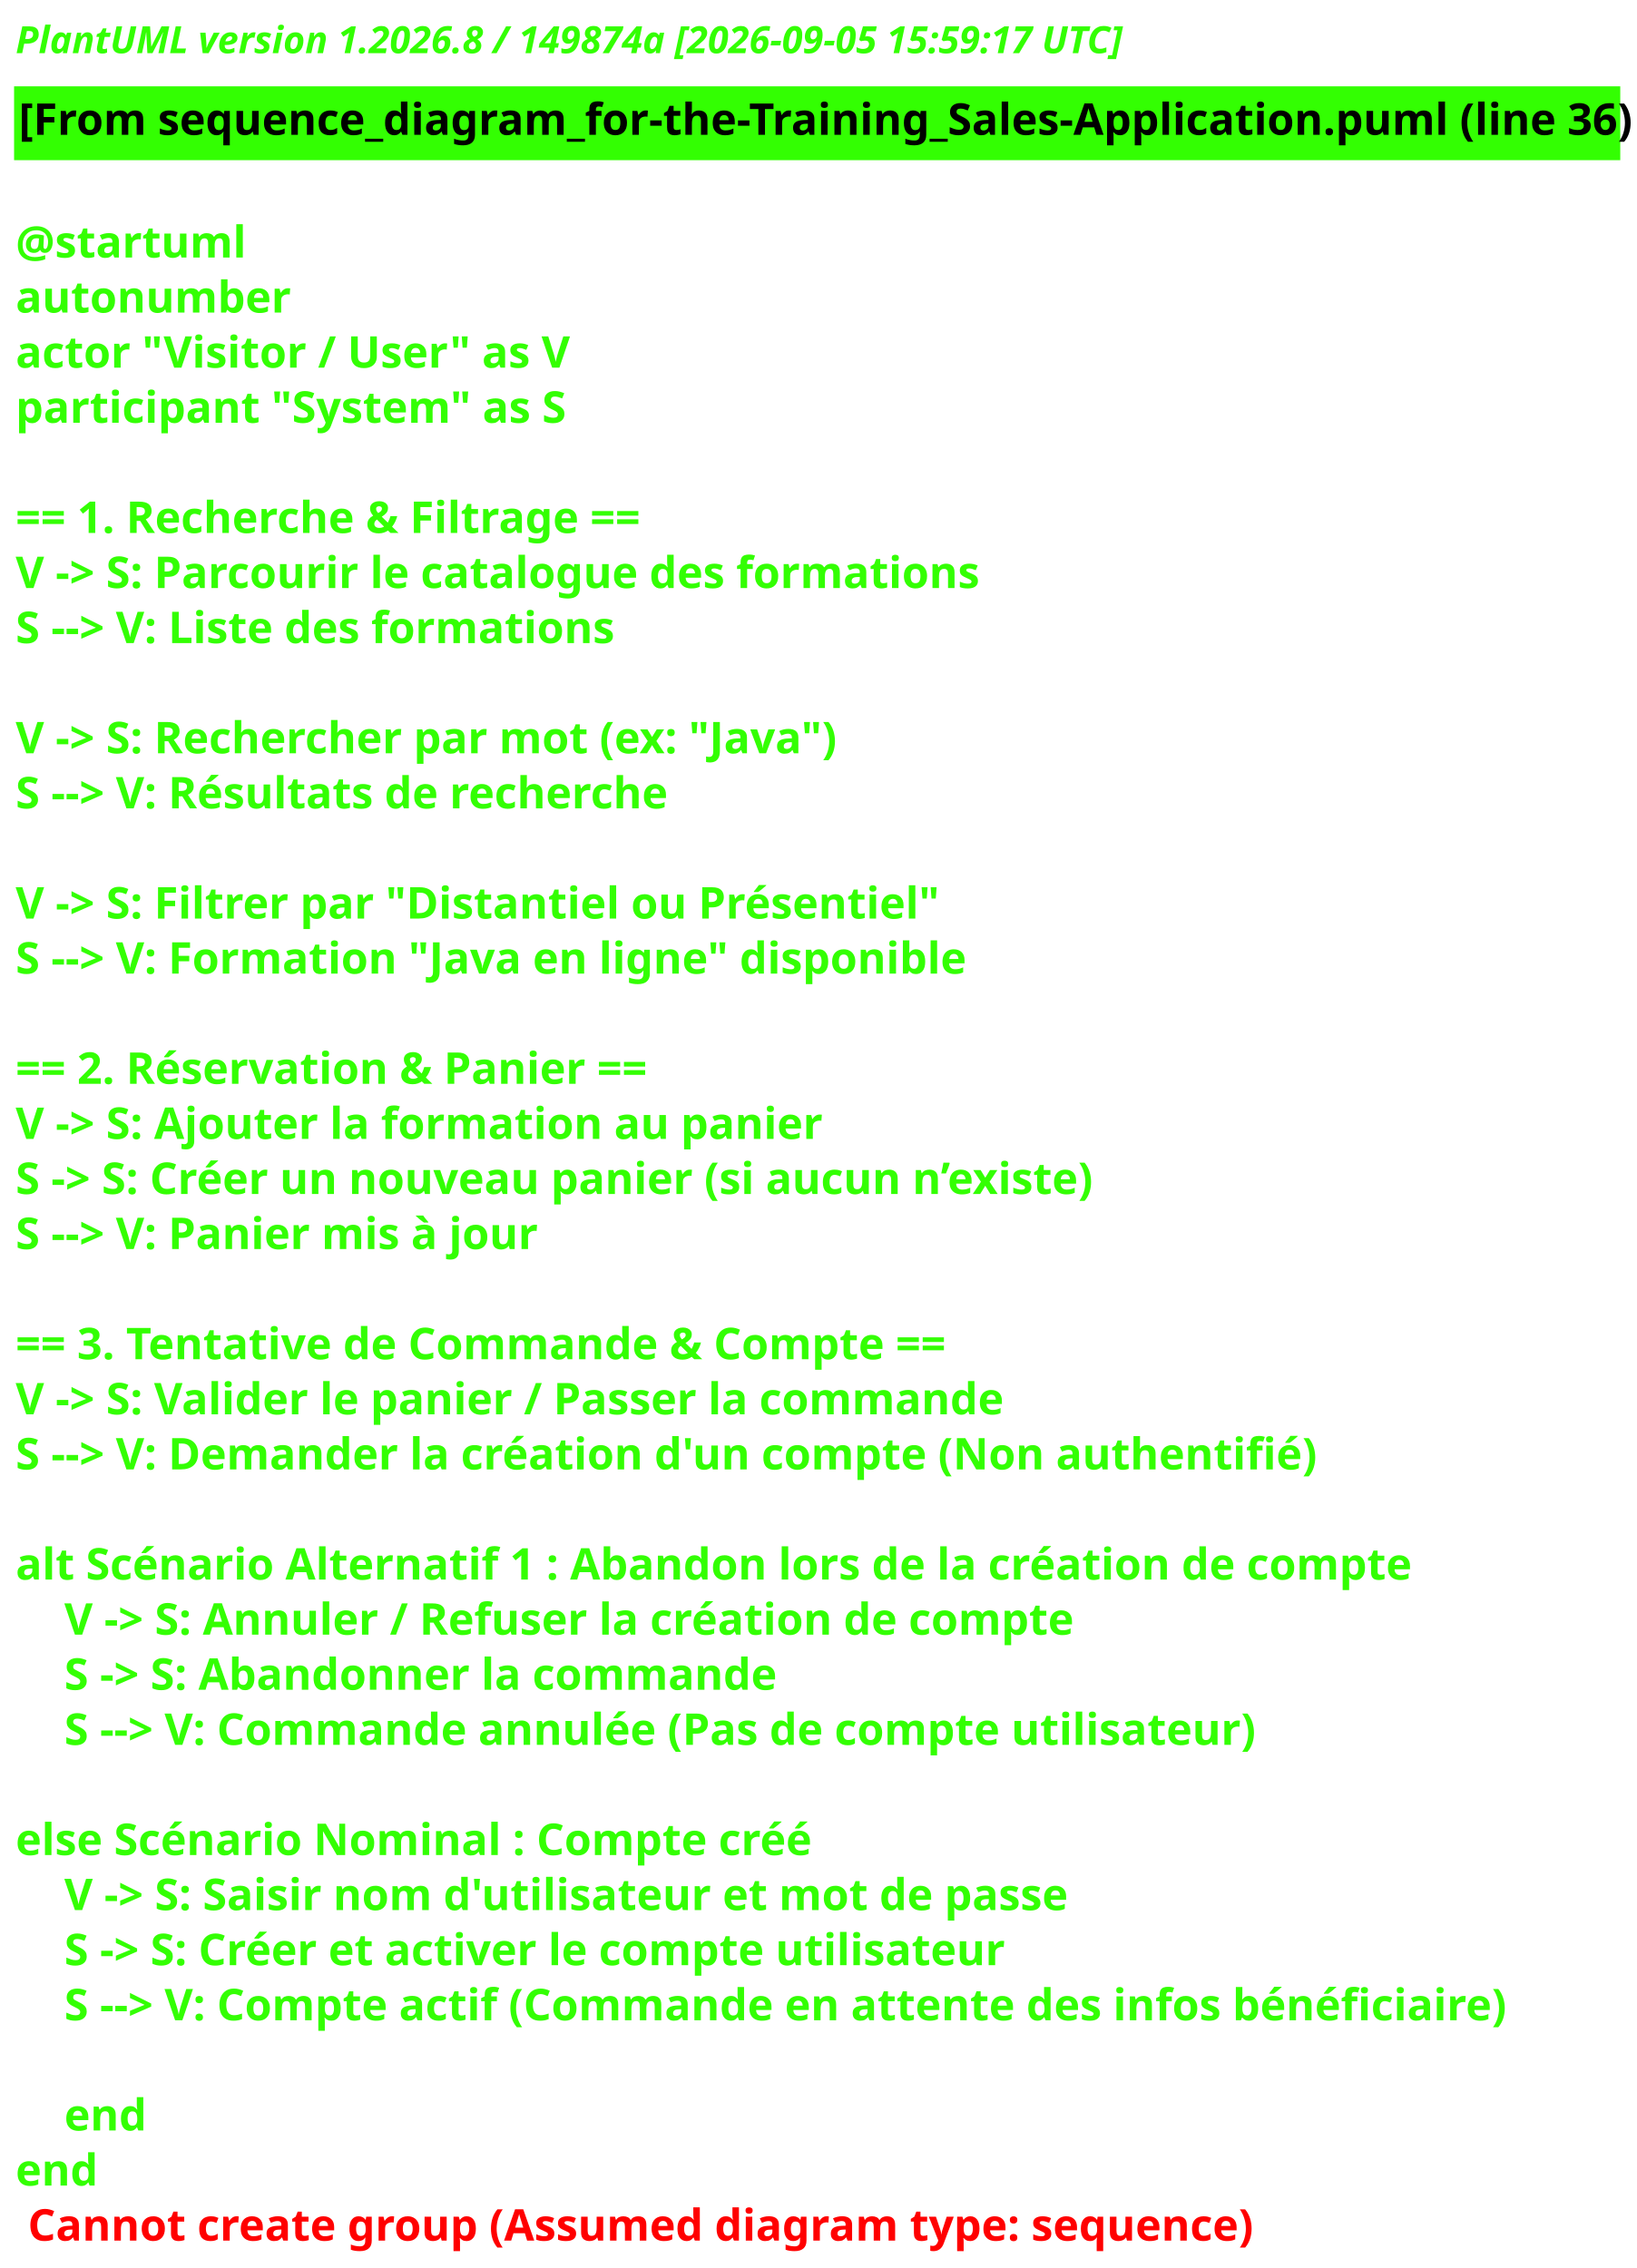
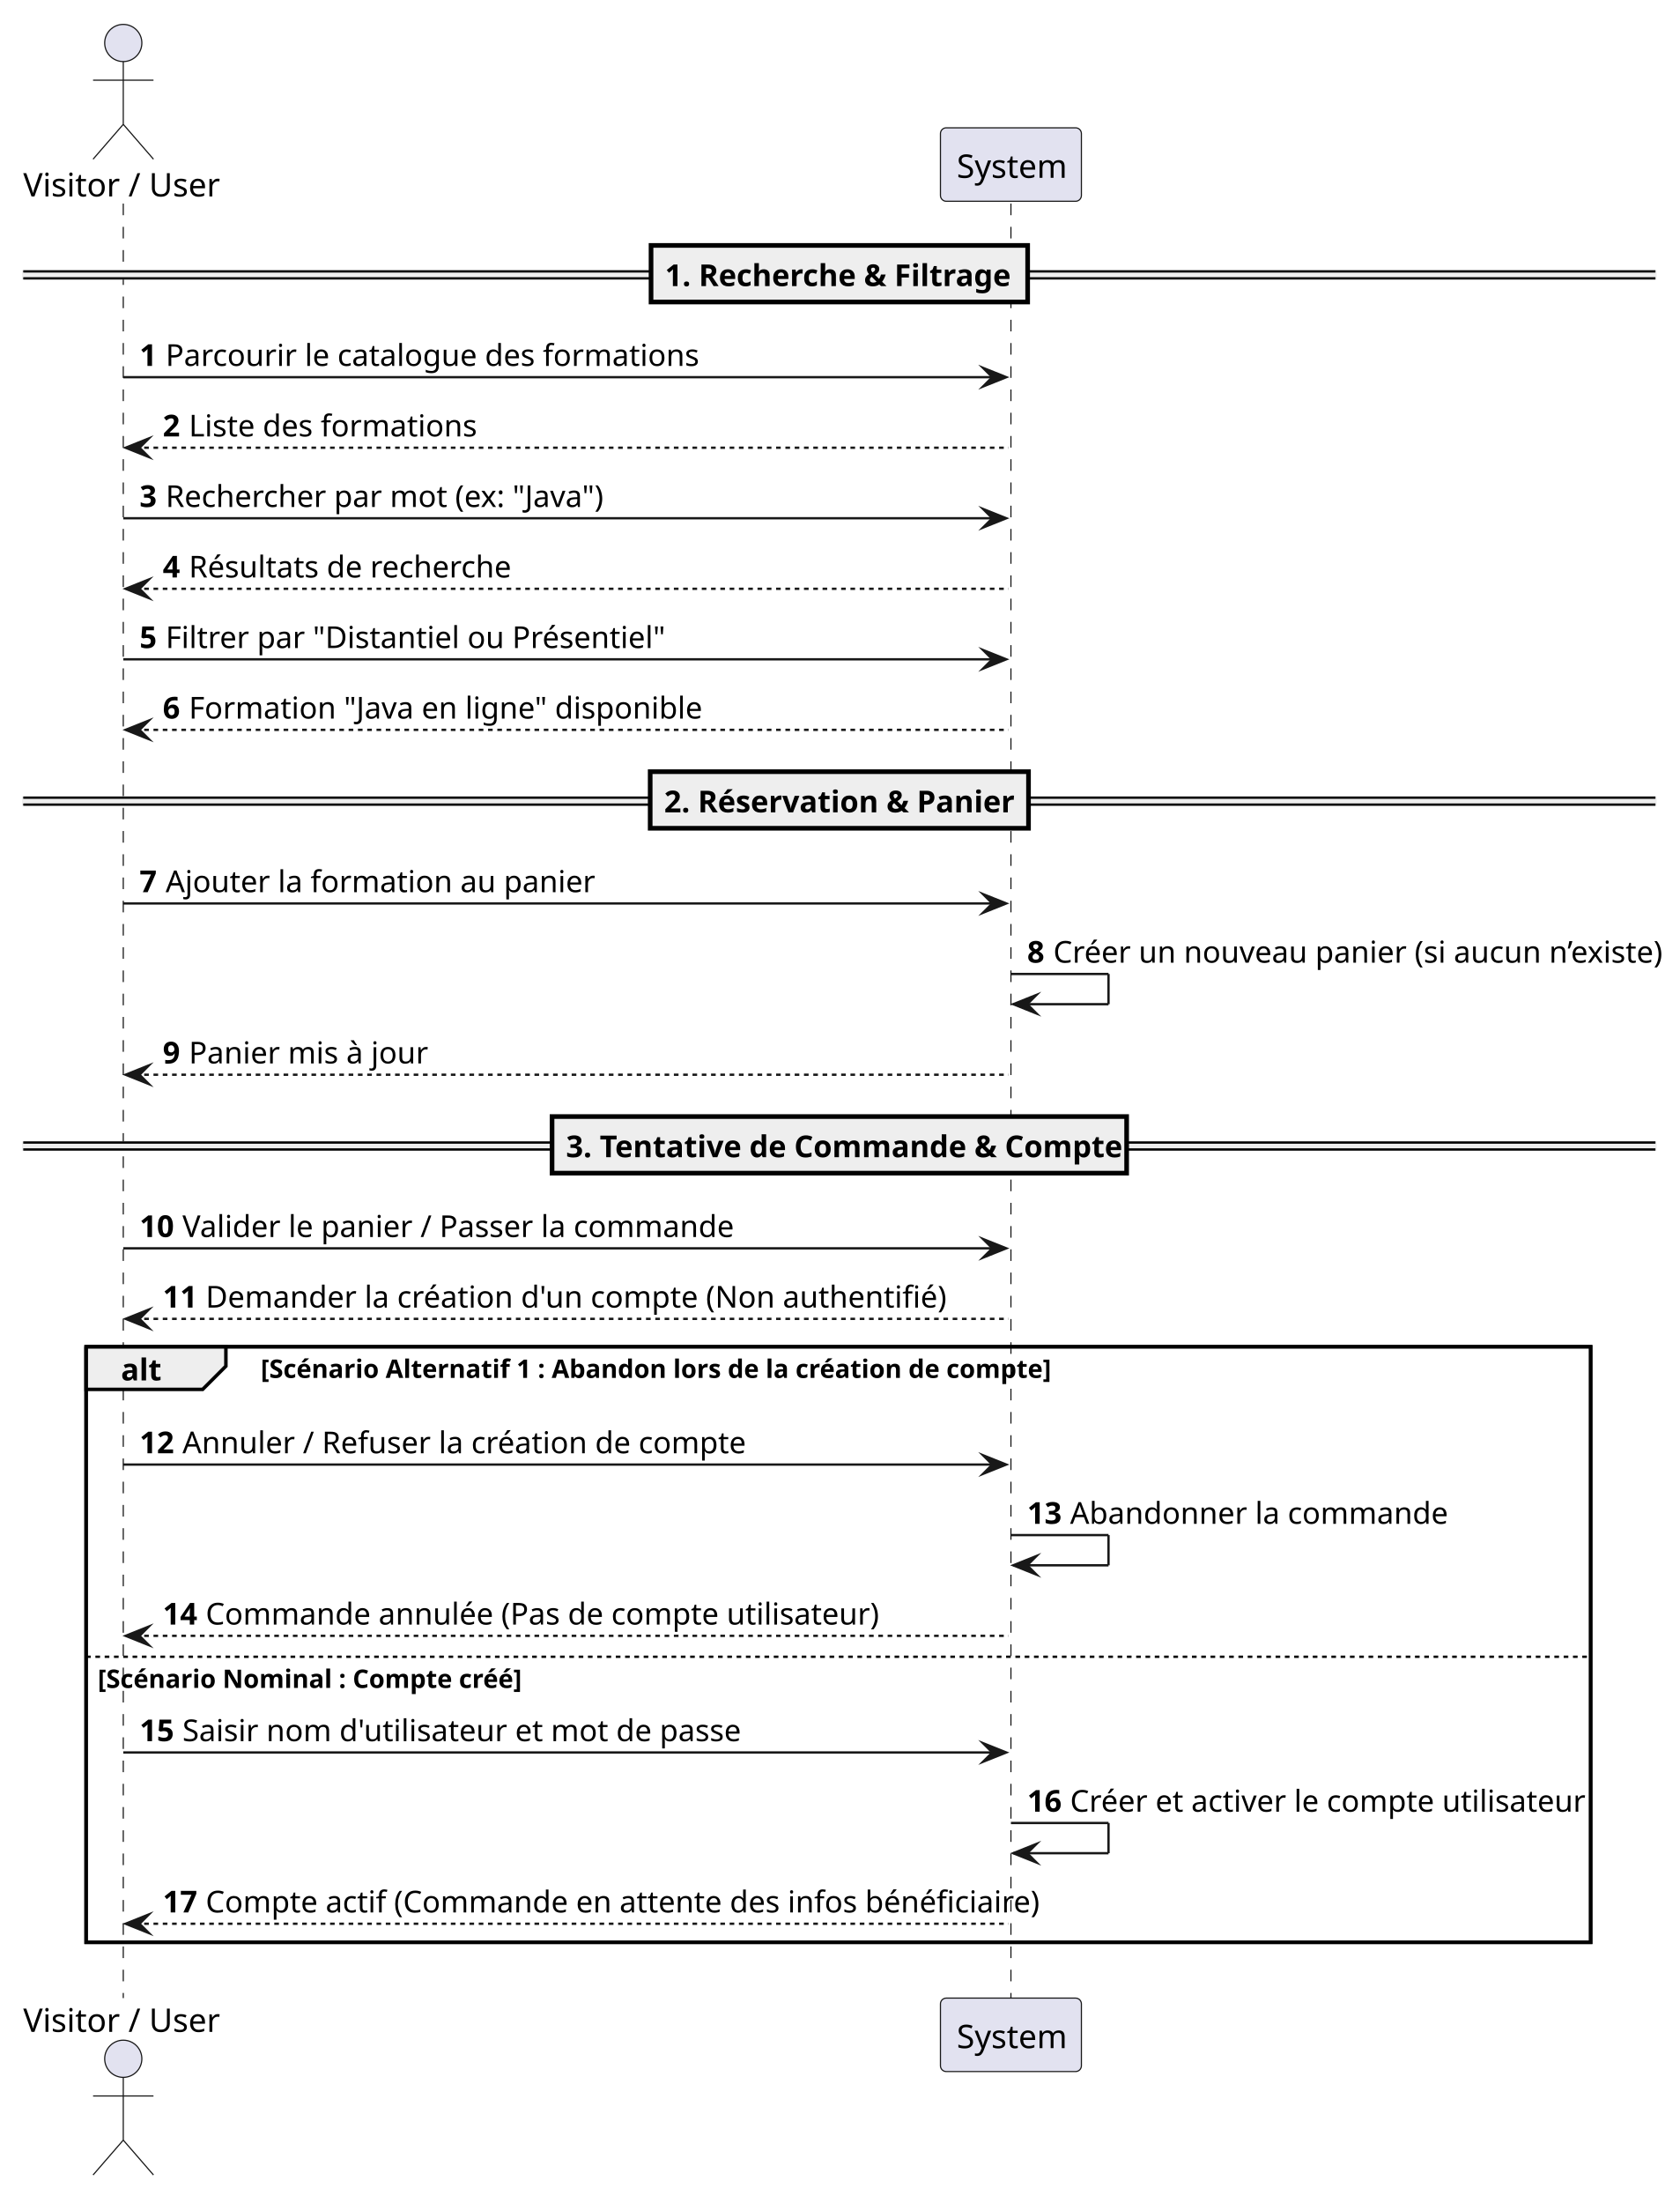
- <svg xmlns="http://www.w3.org/2000/svg" version="1.1" style="width:523px;height:725px;background:#000000;" width="523px" height="725px" viewBox="0 0 523 725" zoomAndPan="magnify" preserveAspectRatio="none" contentStyleType="text/css">
+ <svg xmlns="http://www.w3.org/2000/svg" version="1.1" data-diagram-type="SEQUENCE" style="width:723px;height:948px;background:#FFFFFF;" width="723px" height="948px" viewBox="0 0 723 948" zoomAndPan="magnify" preserveAspectRatio="none" contentStyleType="text/css">
  <defs />
  <g font-family="sans-serif" lengthAdjust="spacing">
-     <text x="5" y="17" fill="#33FF02" font-size="12" textLength="360.188" font-weight="700" font-style="italic">PlantUML version 1.2026.8 / 149874a [2026-09-05 15:59:17 UTC]</text>
-     <rect x="5" y="28.094" width="512.31" height="22.609" fill="#33FF02" style="stroke:#33FF02;stroke-width:1;" />
-     <text x="6" y="43.094" fill="#000" font-size="14" textLength="510.31" font-weight="700">[From sequence_diagram_for-the-Training_Sales-Application.puml (line 36) ]</text>
-     <text x="5" y="64.703" fill="#33FF02" font-size="14" font-weight="700"> </text>
-     <text x="5" y="82.313" fill="#33FF02" font-size="14" textLength="68.886" font-weight="700">@startuml</text>
-     <text x="5" y="99.922" fill="#33FF02" font-size="14" textLength="80.89" font-weight="700">autonumber</text>
-     <text x="5" y="117.531" fill="#33FF02" font-size="14" textLength="170.454" font-weight="700">actor "Visitor / User" as V</text>
-     <text x="5" y="135.141" fill="#33FF02" font-size="14" textLength="171.227" font-weight="700">participant "System" as S</text>
-     <text x="5" y="152.75" fill="#33FF02" font-size="14" font-weight="700"> </text>
-     <text x="5" y="170.359" fill="#33FF02" font-size="14" textLength="196.096" font-weight="700">== 1. Recherche &amp; Filtrage ==</text>
-     <text x="5" y="187.969" fill="#33FF02" font-size="14" textLength="299.141" font-weight="700">V -&gt; S: Parcourir le catalogue des formations</text>
-     <text x="5" y="205.578" fill="#33FF02" font-size="14" textLength="189.424" font-weight="700">S --&gt; V: Liste des formations</text>
-     <text x="5" y="223.188" fill="#33FF02" font-size="14" font-weight="700"> </text>
-     <text x="5" y="240.797" fill="#33FF02" font-size="14" textLength="261.871" font-weight="700">V -&gt; S: Rechercher par mot (ex: "Java")</text>
-     <text x="5" y="258.406" fill="#33FF02" font-size="14" textLength="206.575" font-weight="700">S --&gt; V: Résultats de recherche</text>
-     <text x="5" y="276.016" fill="#33FF02" font-size="14" font-weight="700"> </text>
-     <text x="5" y="293.625" fill="#33FF02" font-size="14" textLength="285.182" font-weight="700">V -&gt; S: Filtrer par "Distantiel ou Présentiel"</text>
-     <text x="5" y="311.234" fill="#33FF02" font-size="14" textLength="299.934" font-weight="700">S --&gt; V: Formation "Java en ligne" disponible</text>
-     <text x="5" y="328.844" fill="#33FF02" font-size="14" font-weight="700"> </text>
-     <text x="5" y="346.453" fill="#33FF02" font-size="14" textLength="196.882" font-weight="700">== 2. Réservation &amp; Panier ==</text>
-     <text x="5" y="364.063" fill="#33FF02" font-size="14" textLength="246.982" font-weight="700">V -&gt; S: Ajouter la formation au panier</text>
-     <text x="5" y="381.672" fill="#33FF02" font-size="14" textLength="338.81" font-weight="700">S -&gt; S: Créer un nouveau panier (si aucun n’existe)</text>
-     <text x="5" y="399.281" fill="#33FF02" font-size="14" textLength="165.327" font-weight="700">S --&gt; V: Panier mis à jour</text>
-     <text x="5" y="416.891" fill="#33FF02" font-size="14" font-weight="700"> </text>
-     <text x="5" y="434.5" fill="#33FF02" font-size="14" textLength="287.861" font-weight="700">== 3. Tentative de Commande &amp; Compte ==</text>
-     <text x="5" y="452.109" fill="#33FF02" font-size="14" textLength="306.968" font-weight="700">V -&gt; S: Valider le panier / Passer la commande</text>
-     <text x="5" y="469.719" fill="#33FF02" font-size="14" textLength="396.539" font-weight="700">S --&gt; V: Demander la création d'un compte (Non authentifié)</text>
-     <text x="5" y="487.328" fill="#33FF02" font-size="14" font-weight="700"> </text>
-     <text x="5" y="504.938" fill="#33FF02" font-size="14" textLength="427.089" font-weight="700">alt Scénario Alternatif 1 : Abandon lors de la création de compte</text>
-     <text x="20.559" y="522.547" fill="#33FF02" font-size="14" textLength="312.354" font-weight="700">V -&gt; S: Annuler / Refuser la création de compte</text>
-     <text x="20.559" y="540.156" fill="#33FF02" font-size="14" textLength="223.651" font-weight="700">S -&gt; S: Abandonner la commande</text>
-     <text x="20.559" y="557.766" fill="#33FF02" font-size="14" textLength="368.354" font-weight="700">S --&gt; V: Commande annulée (Pas de compte utilisateur)</text>
-     <text x="5" y="575.375" fill="#33FF02" font-size="14" font-weight="700"> </text>
-     <text x="5" y="592.984" fill="#33FF02" font-size="14" textLength="246.641" font-weight="700">else Scénario Nominal : Compte créé</text>
-     <text x="20.559" y="610.594" fill="#33FF02" font-size="14" textLength="311.801" font-weight="700">V -&gt; S: Saisir nom d'utilisateur et mot de passe</text>
-     <text x="20.559" y="628.203" fill="#33FF02" font-size="14" textLength="289.83" font-weight="700">S -&gt; S: Créer et activer le compte utilisateur</text>
-     <text x="20.559" y="645.813" fill="#33FF02" font-size="14" textLength="443.803" font-weight="700">S --&gt; V: Compte actif (Commande en attente des infos bénéficiaire)</text>
-     <text x="5" y="663.422" fill="#33FF02" font-size="14" font-weight="700"> </text>
-     <text x="20.559" y="681.031" fill="#33FF02" font-size="14" textLength="24.89" font-weight="700">end</text>
-     <text x="5" y="698.641" fill="#33FF02" font-size="14" textLength="24.89" font-weight="700" text-decoration="wavy underline">end</text>
-     <text x="8.89" y="716.25" fill="#F00" font-size="14" textLength="377.303" font-weight="700">Cannot create group (Assumed diagram type: sequence)</text>
+     <rect x="37.062" y="579.531" width="647.621" height="256.297" fill="none" style="stroke:#000;stroke-width:1.5;" />
+     <g>
+       <rect x="49.562" y="87.609" width="8" height="772.219" fill="#000" fill-opacity="0" />
+       <line x1="53.062" y1="87.609" x2="53.062" y2="859.828" style="stroke:#181818;stroke-width:0.5;stroke-dasharray:5,5;" />
+     </g>
+     <g>
+       <rect x="431.641" y="87.609" width="8" height="772.219" fill="#000" fill-opacity="0" />
+       <line x1="435.141" y1="87.609" x2="435.141" y2="859.828" style="stroke:#181818;stroke-width:0.5;stroke-dasharray:5,5;" />
+     </g>
+     <text x="10" y="84.533" fill="#000" font-size="14" textLength="80.124">Visitor / User</text>
+     <ellipse cx="53.062" cy="18.5" rx="8" ry="8" fill="#E2E2F0" style="stroke:#181818;stroke-width:0.5;" />
+     <path d="M53.062,26.5 L53.062,53.5 M40.062,34.5 L66.062,34.5 M53.062,53.5 L40.062,68.5 M53.062,53.5 L66.062,68.5" style="stroke:#181818;stroke-width:0.5;" fill="none" />
+     <rect x="404.803" y="55" width="60.676" height="31.609" fill="#E2E2F0" style="stroke:#181818;stroke-width:0.5;" rx="2.5" ry="2.5" />
+     <text x="411.803" y="76.533" fill="#000" font-size="14" textLength="46.676">System</text>
+     <text x="10" y="874.361" fill="#000" font-size="14" textLength="80.124">Visitor / User</text>
+     <ellipse cx="53.062" cy="885.938" rx="8" ry="8" fill="#E2E2F0" style="stroke:#181818;stroke-width:0.5;" />
+     <path d="M53.062,893.938 L53.062,920.938 M40.062,901.938 L66.062,901.938 M53.062,920.938 L40.062,935.938 M53.062,920.938 L66.062,935.938" style="stroke:#181818;stroke-width:0.5;" fill="none" />
+     <rect x="404.803" y="859.828" width="60.676" height="31.609" fill="#E2E2F0" style="stroke:#181818;stroke-width:0.5;" rx="2.5" ry="2.5" />
+     <text x="411.803" y="881.361" fill="#000" font-size="14" textLength="46.676">System</text>
+     <rect x="10" y="116.785" width="702.569" height="3" fill="#EEE" style="stroke:#EEE;stroke-width:1;" />
+     <line x1="10" y1="116.785" x2="712.569" y2="116.785" style="stroke:#000;stroke-width:1;" />
+     <line x1="10" y1="119.785" x2="712.569" y2="119.785" style="stroke:#000;stroke-width:1;" />
+     <rect x="280.23" y="105.609" width="162.11" height="24.352" fill="#EEE" style="stroke:#000;stroke-width:2;" />
+     <text x="286.23" y="123.104" fill="#000" font-size="13" textLength="144.498" font-weight="700">1. Recherche &amp; Filtrage</text>
+     <polygon points="423.141,158.313,433.141,162.313,423.141,166.313,427.141,162.313" fill="#181818" style="stroke:#181818;stroke-width:1;stroke-linejoin:miter;stroke-miterlimit:10;" />
+     <line x1="53.062" y1="162.313" x2="429.141" y2="162.313" style="stroke:#181818;stroke-width:1;" />
+     <text x="60.062" y="157.456" fill="#000" font-size="13" font-weight="700">1</text>
+     <text x="71.292" y="157.456" fill="#000" font-size="13" textLength="215.332">Parcourir le catalogue des formations</text>
+     <polygon points="64.062,188.664,54.062,192.664,64.062,196.664,60.062,192.664" fill="#181818" style="stroke:#181818;stroke-width:1;stroke-linejoin:miter;stroke-miterlimit:10;" />
+     <line x1="58.062" y1="192.664" x2="434.141" y2="192.664" style="stroke:#181818;stroke-width:1;stroke-dasharray:2,2;" />
+     <text x="70.062" y="187.808" fill="#000" font-size="13" font-weight="700">2</text>
+     <text x="81.292" y="187.808" fill="#000" font-size="13" textLength="116.333">Liste des formations</text>
+     <polygon points="423.141,219.016,433.141,223.016,423.141,227.016,427.141,223.016" fill="#181818" style="stroke:#181818;stroke-width:1;stroke-linejoin:miter;stroke-miterlimit:10;" />
+     <line x1="53.062" y1="223.016" x2="429.141" y2="223.016" style="stroke:#181818;stroke-width:1;" />
+     <text x="60.062" y="218.159" fill="#000" font-size="13" font-weight="700">3</text>
+     <text x="71.292" y="218.159" fill="#000" font-size="13" textLength="184.793">Rechercher par mot (ex: "Java")</text>
+     <polygon points="64.062,249.367,54.062,253.367,64.062,257.367,60.062,253.367" fill="#181818" style="stroke:#181818;stroke-width:1;stroke-linejoin:miter;stroke-miterlimit:10;" />
+     <line x1="58.062" y1="253.367" x2="434.141" y2="253.367" style="stroke:#181818;stroke-width:1;stroke-dasharray:2,2;" />
+     <text x="70.062" y="248.511" fill="#000" font-size="13" font-weight="700">4</text>
+     <text x="81.292" y="248.511" fill="#000" font-size="13" textLength="133.682">Résultats de recherche</text>
+     <polygon points="423.141,279.719,433.141,283.719,423.141,287.719,427.141,283.719" fill="#181818" style="stroke:#181818;stroke-width:1;stroke-linejoin:miter;stroke-miterlimit:10;" />
+     <line x1="53.062" y1="283.719" x2="429.141" y2="283.719" style="stroke:#181818;stroke-width:1;" />
+     <text x="60.062" y="278.862" fill="#000" font-size="13" font-weight="700">5</text>
+     <text x="71.292" y="278.862" fill="#000" font-size="13" textLength="201.417">Filtrer par "Distantiel ou Présentiel"</text>
+     <polygon points="64.062,310.07,54.062,314.07,64.062,318.07,60.062,314.07" fill="#181818" style="stroke:#181818;stroke-width:1;stroke-linejoin:miter;stroke-miterlimit:10;" />
+     <line x1="58.062" y1="314.07" x2="434.141" y2="314.07" style="stroke:#181818;stroke-width:1;stroke-dasharray:2,2;" />
+     <text x="70.062" y="309.214" fill="#000" font-size="13" font-weight="700">6</text>
+     <text x="81.292" y="309.214" fill="#000" font-size="13" textLength="210.126">Formation "Java en ligne" disponible</text>
+     <rect x="10" y="343.246" width="702.569" height="3" fill="#EEE" style="stroke:#EEE;stroke-width:1;" />
+     <line x1="10" y1="343.246" x2="712.569" y2="343.246" style="stroke:#000;stroke-width:1;" />
+     <line x1="10" y1="346.246" x2="712.569" y2="346.246" style="stroke:#000;stroke-width:1;" />
+     <rect x="279.865" y="332.07" width="162.84" height="24.352" fill="#EEE" style="stroke:#000;stroke-width:2;" />
+     <text x="285.865" y="349.565" fill="#000" font-size="13" textLength="145.228" font-weight="700">2. Réservation &amp; Panier</text>
+     <polygon points="423.141,384.773,433.141,388.773,423.141,392.773,427.141,388.773" fill="#181818" style="stroke:#181818;stroke-width:1;stroke-linejoin:miter;stroke-miterlimit:10;" />
+     <line x1="53.062" y1="388.773" x2="429.141" y2="388.773" style="stroke:#181818;stroke-width:1;" />
+     <text x="60.062" y="383.917" fill="#000" font-size="13" font-weight="700">7</text>
+     <text x="71.292" y="383.917" fill="#000" font-size="13" textLength="170.542">Ajouter la formation au panier</text>
+     <line x1="435.141" y1="419.125" x2="477.141" y2="419.125" style="stroke:#181818;stroke-width:1;" />
+     <line x1="477.141" y1="419.125" x2="477.141" y2="432.125" style="stroke:#181818;stroke-width:1;" />
+     <line x1="436.141" y1="432.125" x2="477.141" y2="432.125" style="stroke:#181818;stroke-width:1;" />
+     <polygon points="446.141,428.125,436.141,432.125,446.141,436.125,442.141,432.125" fill="#181818" style="stroke:#181818;stroke-width:1;stroke-linejoin:miter;stroke-miterlimit:10;" />
+     <text x="442.141" y="414.269" fill="#000" font-size="13" font-weight="700">8</text>
+     <text x="453.371" y="414.269" fill="#000" font-size="13" textLength="252.199">Créer un nouveau panier (si aucun n’existe)</text>
+     <polygon points="64.062,458.477,54.062,462.477,64.062,466.477,60.062,462.477" fill="#181818" style="stroke:#181818;stroke-width:1;stroke-linejoin:miter;stroke-miterlimit:10;" />
+     <line x1="58.062" y1="462.477" x2="434.141" y2="462.477" style="stroke:#181818;stroke-width:1;stroke-dasharray:2,2;" />
+     <text x="70.062" y="457.62" fill="#000" font-size="13" font-weight="700">9</text>
+     <text x="81.292" y="457.62" fill="#000" font-size="13" textLength="97.538">Panier mis à jour</text>
+     <rect x="10" y="491.652" width="702.569" height="3" fill="#EEE" style="stroke:#EEE;stroke-width:1;" />
+     <line x1="10" y1="491.652" x2="712.569" y2="491.652" style="stroke:#000;stroke-width:1;" />
+     <line x1="10" y1="494.652" x2="712.569" y2="494.652" style="stroke:#000;stroke-width:1;" />
+     <rect x="237.624" y="480.477" width="247.321" height="24.352" fill="#EEE" style="stroke:#000;stroke-width:2;" />
+     <text x="243.624" y="497.972" fill="#000" font-size="13" textLength="229.709" font-weight="700">3. Tentative de Commande &amp; Compte</text>
+     <polygon points="423.141,533.18,433.141,537.18,423.141,541.18,427.141,537.18" fill="#181818" style="stroke:#181818;stroke-width:1;stroke-linejoin:miter;stroke-miterlimit:10;" />
+     <line x1="53.062" y1="537.18" x2="429.141" y2="537.18" style="stroke:#181818;stroke-width:1;" />
+     <text x="60.062" y="532.323" fill="#000" font-size="13" textLength="14.46" font-weight="700">10</text>
+     <text x="78.522" y="532.323" fill="#000" font-size="13" textLength="226.891">Valider le panier / Passer la commande</text>
+     <polygon points="64.062,563.531,54.062,567.531,64.062,571.531,60.062,567.531" fill="#181818" style="stroke:#181818;stroke-width:1;stroke-linejoin:miter;stroke-miterlimit:10;" />
+     <line x1="58.062" y1="567.531" x2="434.141" y2="567.531" style="stroke:#181818;stroke-width:1;stroke-dasharray:2,2;" />
+     <text x="70.062" y="562.675" fill="#000" font-size="13" textLength="14.46" font-weight="700">11</text>
+     <text x="88.522" y="562.675" fill="#000" font-size="13" textLength="298.035">Demander la création d'un compte (Non authentifié)</text>
+     <path d="M37.062,579.531 L97.233,579.531 L97.233,587.883 L87.233,597.883 L37.062,597.883 L37.062,579.531" style="stroke:#000;stroke-width:1.5;" fill="#EEE" />
+     <rect x="37.062" y="579.531" width="647.621" height="256.297" fill="none" style="stroke:#000;stroke-width:1.5;" />
+     <text x="52.062" y="594.026" fill="#000" font-size="13" textLength="15.171" font-weight="700">alt</text>
+     <text x="112.233" y="592.95" fill="#000" font-size="11" textLength="327.003" font-weight="700">[Scénario Alternatif 1 : Abandon lors de la création de compte]</text>
+     <polygon points="423.141,626.234,433.141,630.234,423.141,634.234,427.141,630.234" fill="#181818" style="stroke:#181818;stroke-width:1;stroke-linejoin:miter;stroke-miterlimit:10;" />
+     <line x1="53.062" y1="630.234" x2="429.141" y2="630.234" style="stroke:#181818;stroke-width:1;" />
+     <text x="60.062" y="625.378" fill="#000" font-size="13" textLength="14.46" font-weight="700">12</text>
+     <text x="78.522" y="625.378" fill="#000" font-size="13" textLength="229.068">Annuler / Refuser la création de compte</text>
+     <line x1="435.141" y1="660.586" x2="477.141" y2="660.586" style="stroke:#181818;stroke-width:1;" />
+     <line x1="477.141" y1="660.586" x2="477.141" y2="673.586" style="stroke:#181818;stroke-width:1;" />
+     <line x1="436.141" y1="673.586" x2="477.141" y2="673.586" style="stroke:#181818;stroke-width:1;" />
+     <polygon points="446.141,669.586,436.141,673.586,446.141,677.586,442.141,673.586" fill="#181818" style="stroke:#181818;stroke-width:1;stroke-linejoin:miter;stroke-miterlimit:10;" />
+     <text x="442.141" y="655.729" fill="#000" font-size="13" textLength="14.46" font-weight="700">13</text>
+     <text x="460.601" y="655.729" fill="#000" font-size="13" textLength="152.49">Abandonner la commande</text>
+     <polygon points="64.062,699.938,54.062,703.938,64.062,707.938,60.062,703.938" fill="#181818" style="stroke:#181818;stroke-width:1;stroke-linejoin:miter;stroke-miterlimit:10;" />
+     <line x1="58.062" y1="703.938" x2="434.141" y2="703.938" style="stroke:#181818;stroke-width:1;stroke-dasharray:2,2;" />
+     <text x="70.062" y="699.081" fill="#000" font-size="13" textLength="14.46" font-weight="700">14</text>
+     <text x="88.522" y="699.081" fill="#000" font-size="13" textLength="275.311">Commande annulée (Pas de compte utilisateur)</text>
+     <line x1="37.062" y1="712.938" x2="684.683" y2="712.938" style="stroke:#000;stroke-width:1;stroke-dasharray:2,2;" />
+     <text x="42.062" y="726.356" fill="#000" font-size="11" textLength="176.65" font-weight="700">[Scénario Nominal : Compte créé]</text>
+     <polygon points="423.141,750.125,433.141,754.125,423.141,758.125,427.141,754.125" fill="#181818" style="stroke:#181818;stroke-width:1;stroke-linejoin:miter;stroke-miterlimit:10;" />
+     <line x1="53.062" y1="754.125" x2="429.141" y2="754.125" style="stroke:#181818;stroke-width:1;" />
+     <text x="60.062" y="749.269" fill="#000" font-size="13" textLength="14.46" font-weight="700">15</text>
+     <text x="78.522" y="749.269" fill="#000" font-size="13" textLength="226.478">Saisir nom d'utilisateur et mot de passe</text>
+     <line x1="435.141" y1="784.477" x2="477.141" y2="784.477" style="stroke:#181818;stroke-width:1;" />
+     <line x1="477.141" y1="784.477" x2="477.141" y2="797.477" style="stroke:#181818;stroke-width:1;" />
+     <line x1="436.141" y1="797.477" x2="477.141" y2="797.477" style="stroke:#181818;stroke-width:1;" />
+     <polygon points="446.141,793.477,436.141,797.477,446.141,801.477,442.141,797.477" fill="#181818" style="stroke:#181818;stroke-width:1;stroke-linejoin:miter;stroke-miterlimit:10;" />
+     <text x="442.141" y="779.62" fill="#000" font-size="13" textLength="14.46" font-weight="700">16</text>
+     <text x="460.601" y="779.62" fill="#000" font-size="13" textLength="208.083">Créer et activer le compte utilisateur</text>
+     <polygon points="64.062,823.828,54.062,827.828,64.062,831.828,60.062,827.828" fill="#181818" style="stroke:#181818;stroke-width:1;stroke-linejoin:miter;stroke-miterlimit:10;" />
+     <line x1="58.062" y1="827.828" x2="434.141" y2="827.828" style="stroke:#181818;stroke-width:1;stroke-dasharray:2,2;" />
+     <text x="70.062" y="822.972" fill="#000" font-size="13" textLength="14.46" font-weight="700">17</text>
+     <text x="88.522" y="822.972" fill="#000" font-size="13" textLength="339.619">Compte actif (Commande en attente des infos bénéficiaire)</text>
  </g>
</svg>
